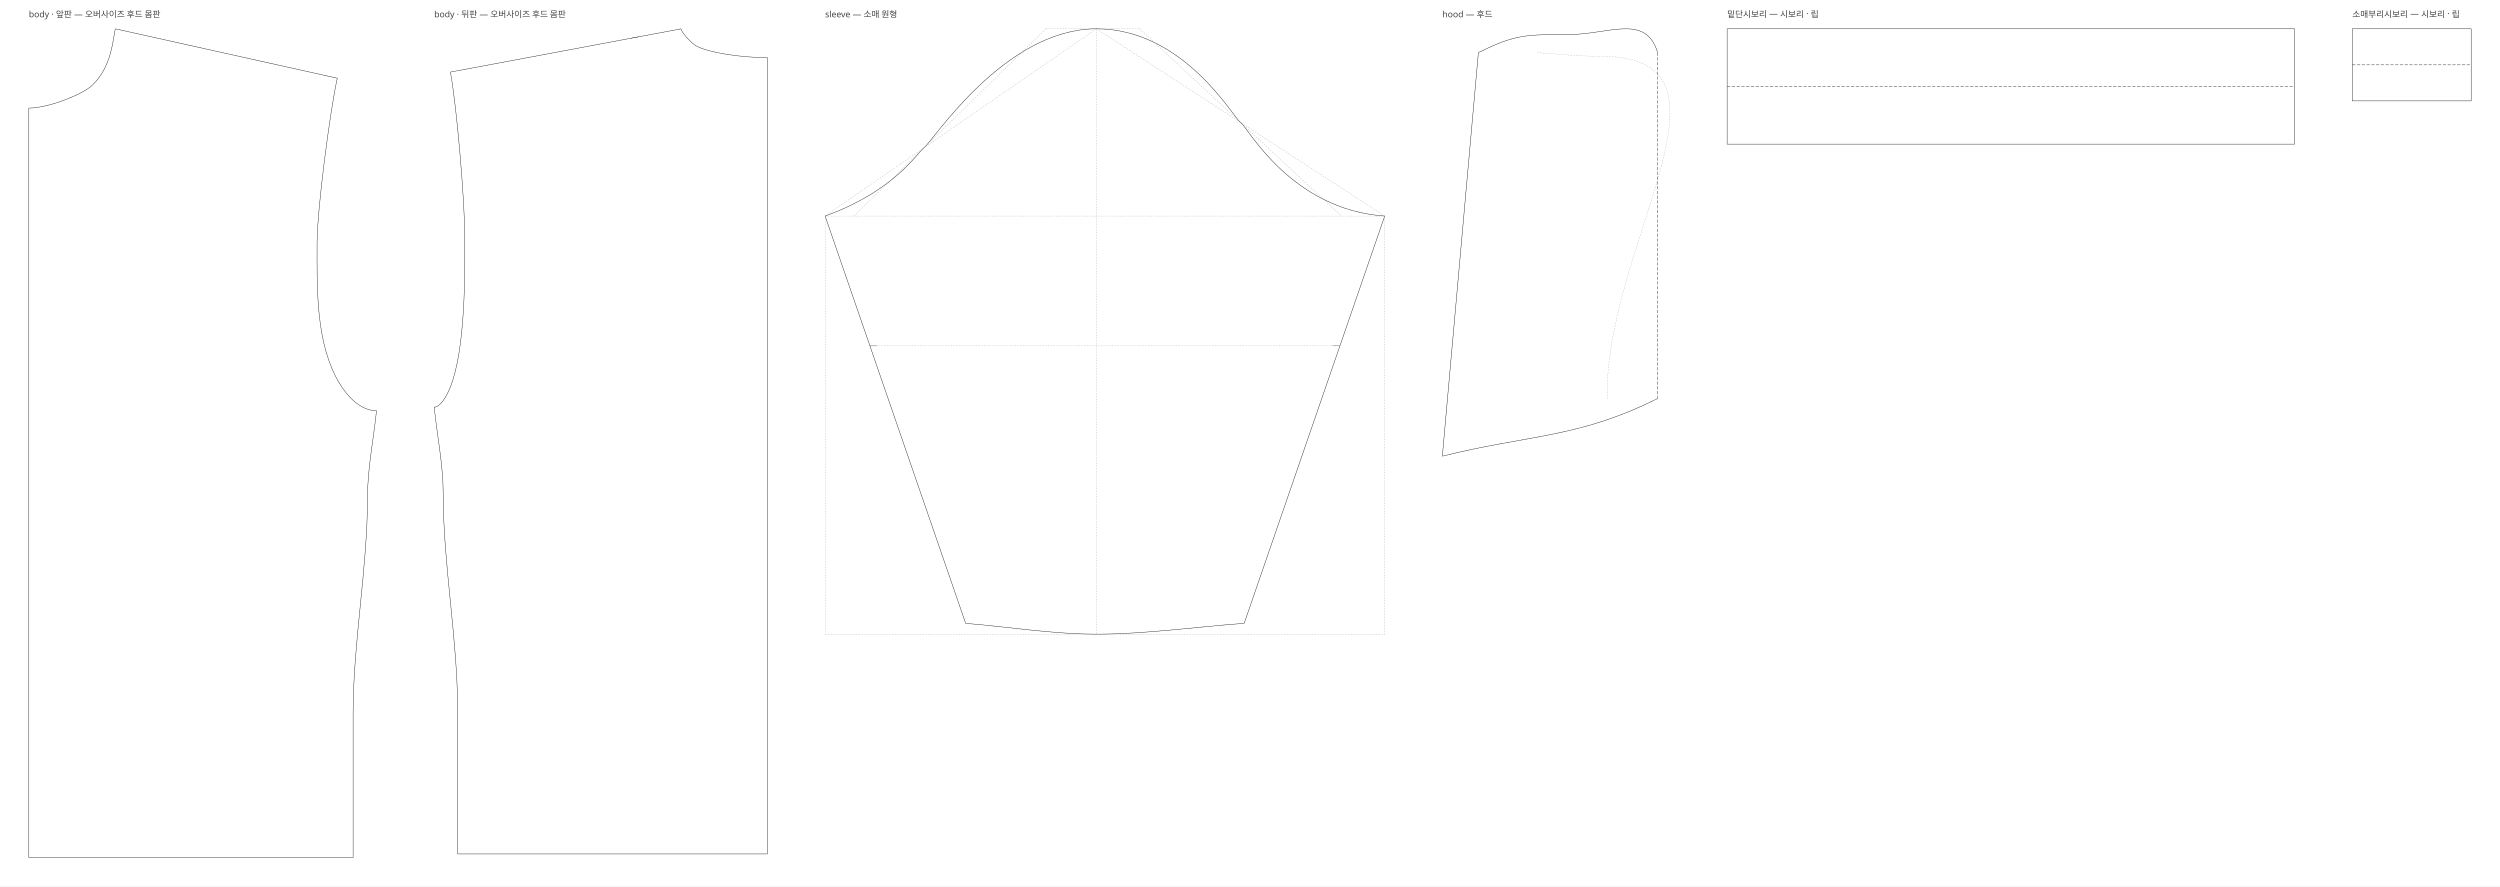
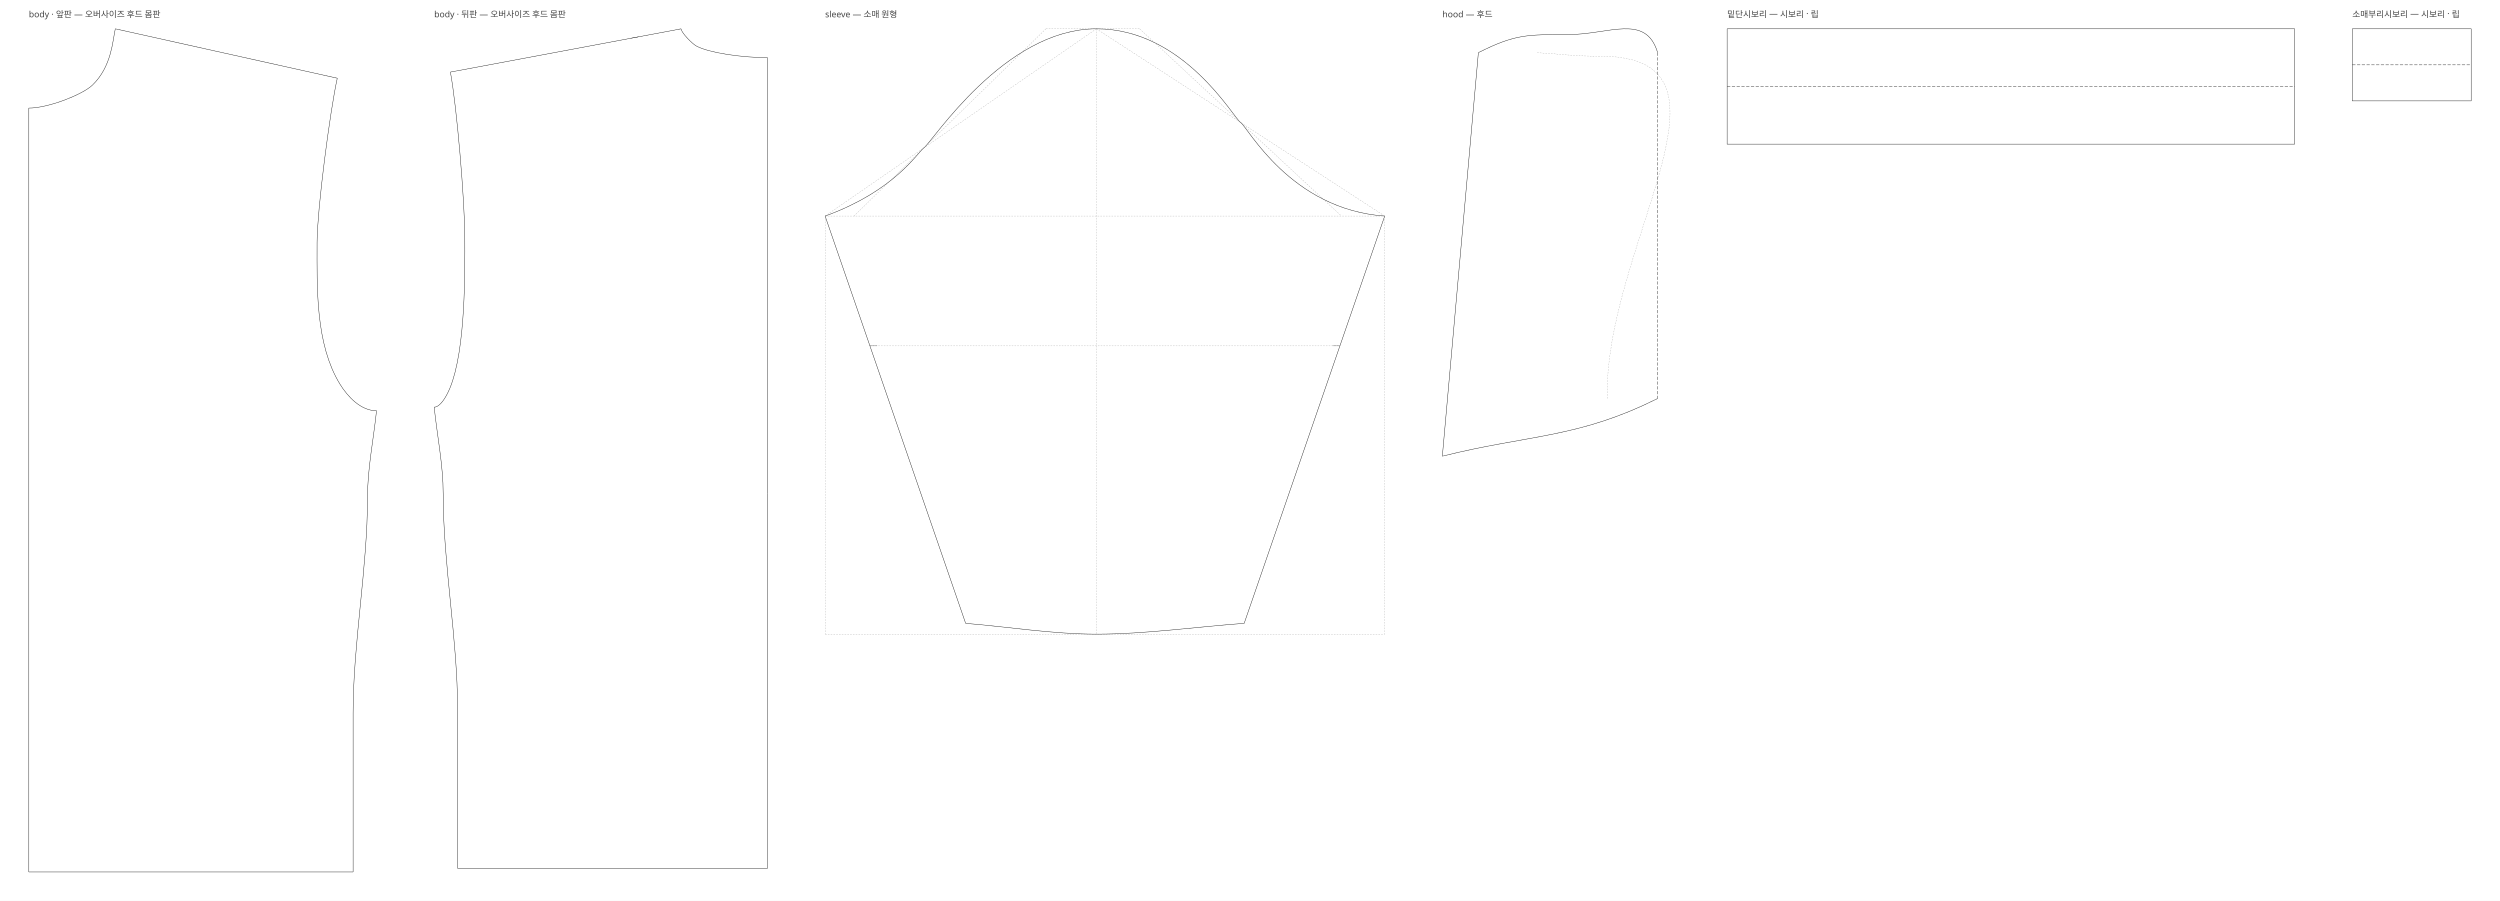
- <svg xmlns="http://www.w3.org/2000/svg" width="2202.934mm" height="781.05mm" viewBox="0 0 2202.934 781.05">
+ <svg xmlns="http://www.w3.org/2000/svg" width="2202.934mm" height="793.75mm" viewBox="0 0 2202.934 793.75">
  <rect width="100%" height="100%" fill="white" />
  <g id="body · 앞판">
    <g id="outline" fill="none" stroke="#111" stroke-width="0.35">
      <path d="M101.6 25.4C99.272 35.864 98.402 58.707 81.394 75.044C72.808 83.292 42.663 95.25 25.4 95.25" />
      <path d="M101.6 25.4L297.208 68.923" />
      <path d="M297.208 68.923C290.865 97.429 279.4 184.646 279.4 213.849C279.4 253.016 277.757 303.058 299.606 338.569C306.276 349.411 317.865 361.95 331.787 361.95" />
-       <path d="M25.4 95.25L25.4 755.65" />
-       <path d="M331.787 361.95C329.168 387.096 323.85 412.868 323.85 438.15C323.85 501.155 311.15 565.645 311.15 628.65C311.15 670.56 311.15 713.74 311.15 755.65" />
-       <path d="M25.4 755.65L311.15 755.65" />
+       <path d="M25.4 95.25L25.4 768.35" />
+       <path d="M331.787 361.95C329.168 387.096 323.85 412.868 323.85 438.15C323.85 501.155 311.15 565.645 311.15 628.65C311.15 674.751 311.15 722.249 311.15 768.35" />
+       <path d="M25.4 768.35L311.15 768.35" />
    </g>
    <text x="25.4" y="15.24" font-size="7.62" font-family="sans-serif" fill="#444">body · 앞판 — 오버사이즈 후드 몸판</text>
  </g>
  <g id="body · 뒤판">
    <g id="outline" fill="none" stroke="#111" stroke-width="0.35">
      <path d="M600.075 25.4C600.821 29.378 609.998 38.555 613.545 40.505C624.687 46.629 654.026 50.8 676.275 50.8" />
      <path d="M396.875 63.5C402.549 93.759 409.575 177.298 409.575 209.55C409.575 236.24 410.787 307.89 396.315 342.34C392.998 350.237 387.727 358.775 382.587 358.775" />
      <path d="M676.275 50.8L676.275 434.975" />
-       <path d="M676.275 434.975L676.275 752.475" />
+       <path d="M676.275 434.975L676.275 765.175" />
      <path d="M600.075 25.4L396.875 63.5" />
-       <path d="M382.587 358.775C385.207 383.921 390.525 409.693 390.525 434.975C390.525 497.98 403.225 562.47 403.225 625.475C403.225 667.385 403.225 710.565 403.225 752.475" />
-       <path d="M676.275 752.475L403.225 752.475" />
+       <path d="M382.587 358.775C385.207 383.921 390.525 409.693 390.525 434.975C390.525 497.98 403.225 562.47 403.225 625.475C403.225 671.576 403.225 719.074 403.225 765.175" />
+       <path d="M676.275 765.175L403.225 765.175" />
    </g>
    <g id="mark" fill="none" stroke="#111" stroke-width="0.21">
      <path d="M562.628 32.421L556.386 33.592" />
    </g>
    <text x="382.587" y="15.24" font-size="7.62" font-family="sans-serif" fill="#444">body · 뒤판 — 오버사이즈 후드 몸판</text>
  </g>
  <g id="sleeve">
    <g id="outline" fill="none" stroke="#111" stroke-width="0.35">
      <path d="M727.075 190.38C788.655 168.106 808.788 133.987 814.004 130.387C821.61 125.138 884.801 25.4 966.129 25.4" />
      <path d="M966.129 25.4C1043.37 25.4 1086.797 103.766 1093.148 107.89C1099.499 112.015 1137.07 184.563 1220.166 190.38" />
      <path d="M727.075 190.38L850.9 549.275" />
      <path d="M1220.166 190.38L1096.341 549.275" />
      <path d="M850.9 549.275C888.925 552.418 927.974 558.8 966.129 558.8C1009.214 558.8 1053.371 552.418 1096.341 549.275" />
    </g>
    <g id="construction" fill="none" stroke="#888" stroke-width="0.21" stroke-dasharray="1.4,1.05">
      <path d="M966.129 25.4L966.129 558.8" />
      <path d="M727.075 190.38L1220.166 190.38" />
      <path d="M766.552 304.8L1180.69 304.8" />
      <path d="M921.679 25.4L1004.229 25.4" />
      <path d="M966.129 25.4L727.075 190.38" />
      <path d="M966.129 25.4L1220.166 190.38" />
      <path d="M921.679 25.4L752.475 190.38" />
      <path d="M1004.229 25.4L1182.066 190.38" />
      <path d="M727.075 190.38L727.075 558.8" />
      <path d="M1220.166 190.38L1220.166 558.8" />
      <path d="M727.075 558.8L1220.166 558.8" />
    </g>
    <g id="mark" fill="none" stroke="#111" stroke-width="0.21">
      <path d="M766.552 304.8L772.902 304.8" />
      <path d="M1180.69 304.8L1174.34 304.8" />
    </g>
    <text x="727.075" y="15.24" font-size="7.62" font-family="sans-serif" fill="#444">sleeve — 소매 원형</text>
  </g>
  <g id="hood">
    <g id="outline" fill="none" stroke="#111" stroke-width="0.35">
      <path d="M1302.716 46.357L1270.966 401.957" />
      <path d="M1302.716 46.357C1335.137 30.147 1345.439 30.482 1381.687 30.482C1417.934 30.482 1450.241 11.638 1460.657 46.357" />
      <path d="M1270.966 401.957C1347.171 382.906 1390.399 386.286 1460.657 351.157" />
    </g>
    <g id="construction" fill="none" stroke="#888" stroke-width="0.21" stroke-dasharray="1.4,1.05">
      <path d="M1416.207 351.157C1413.531 215.426 1546.019 49.532 1410.262 49.532C1384.686 49.532 1379.052 47.786 1353.516 46.357" />
    </g>
    <g id="fold" fill="none" stroke="#111" stroke-width="0.35" stroke-dasharray="2.8,1.4">
      <path d="M1460.657 46.357L1460.657 351.157" />
    </g>
    <text x="1270.966" y="15.24" font-size="7.62" font-family="sans-serif" fill="#444">hood — 후드</text>
  </g>
  <g id="밑단시보리">
    <g id="outline" fill="none" stroke="#111" stroke-width="0.35">
      <path d="M1521.896 25.4L2021.959 25.4L2021.959 127L1521.896 127L1521.896 25.4" />
    </g>
    <g id="fold" fill="none" stroke="#111" stroke-width="0.35" stroke-dasharray="2.8,1.4">
      <path d="M1521.896 76.2L2021.959 76.2" />
    </g>
    <text x="1521.896" y="15.24" font-size="7.62" font-family="sans-serif" fill="#444">밑단시보리 — 시보리 · 립</text>
  </g>
  <g id="소매부리시보리">
    <g id="outline" fill="none" stroke="#111" stroke-width="0.35">
      <path d="M2072.759 25.4L2177.534 25.4L2177.534 88.9L2072.759 88.9L2072.759 25.4" />
    </g>
    <g id="fold" fill="none" stroke="#111" stroke-width="0.35" stroke-dasharray="2.8,1.4">
      <path d="M2072.759 57.15L2177.534 57.15" />
    </g>
    <text x="2072.759" y="15.24" font-size="7.62" font-family="sans-serif" fill="#444">소매부리시보리 — 시보리 · 립</text>
  </g>
</svg>
